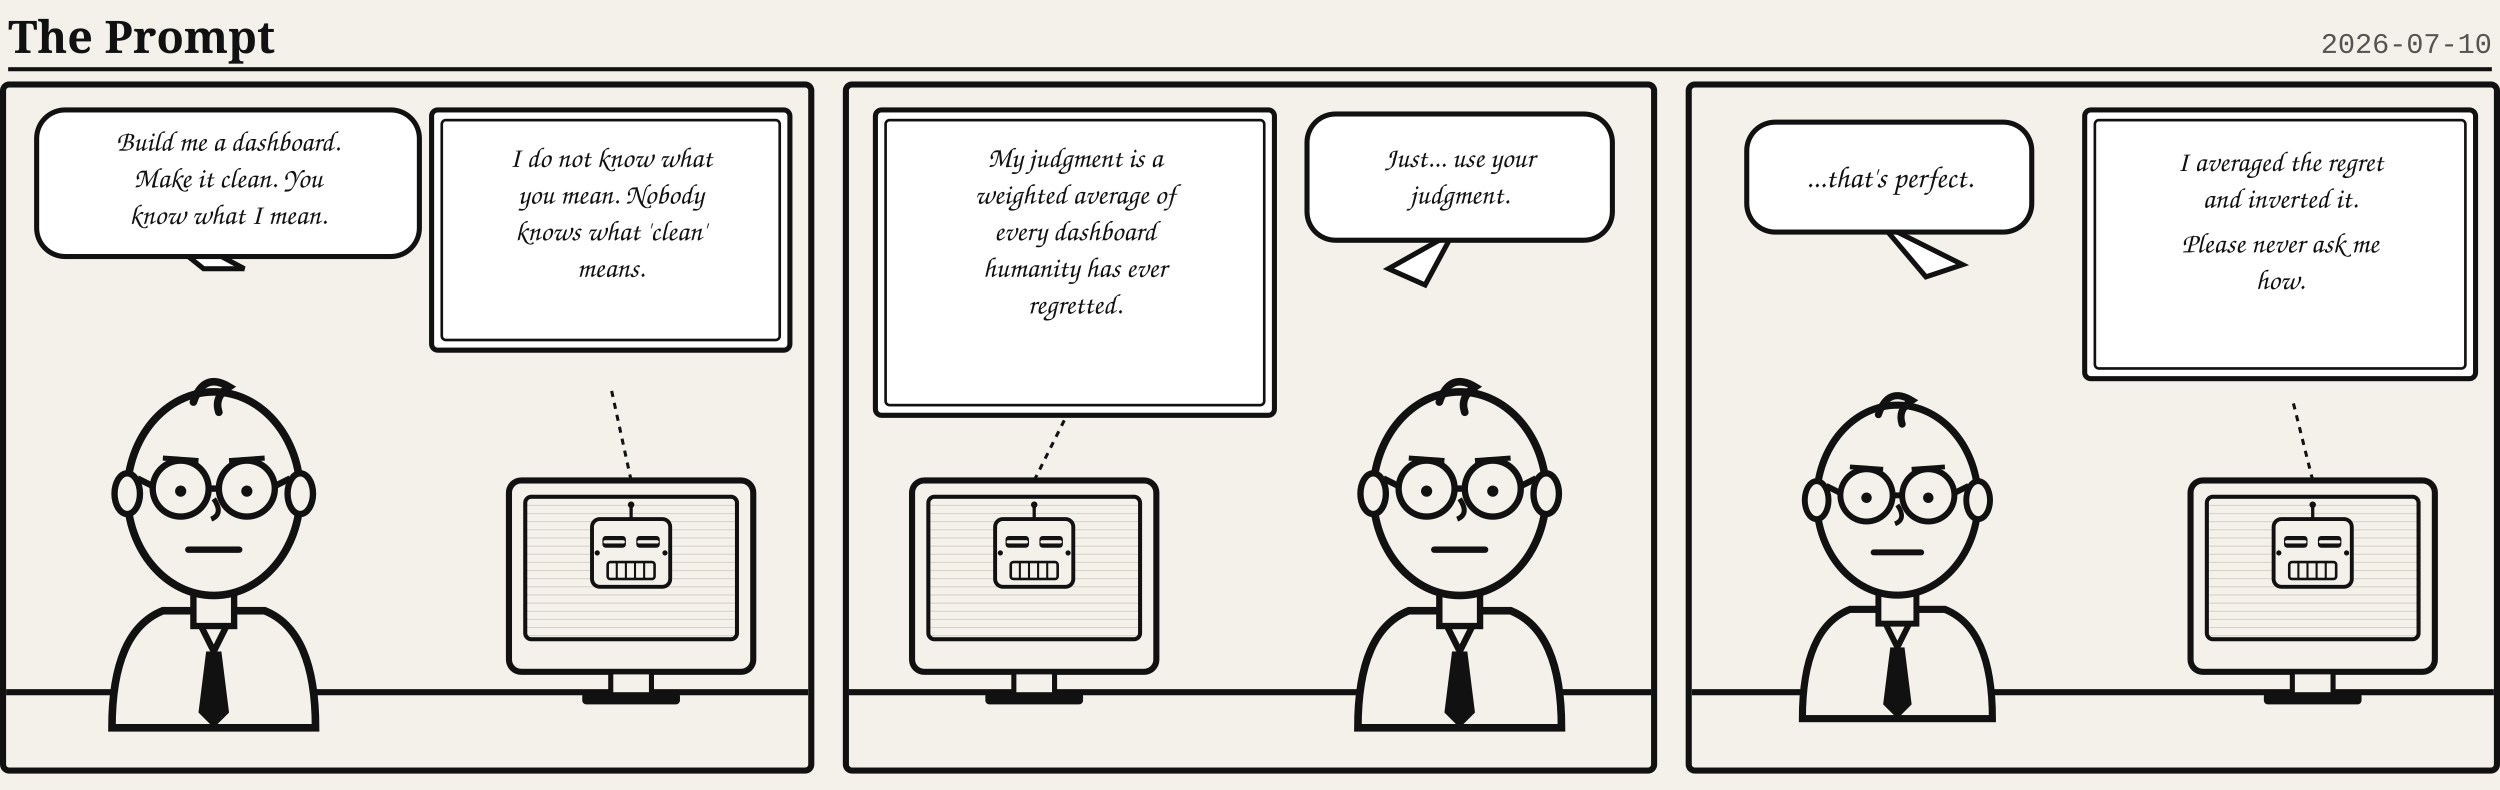
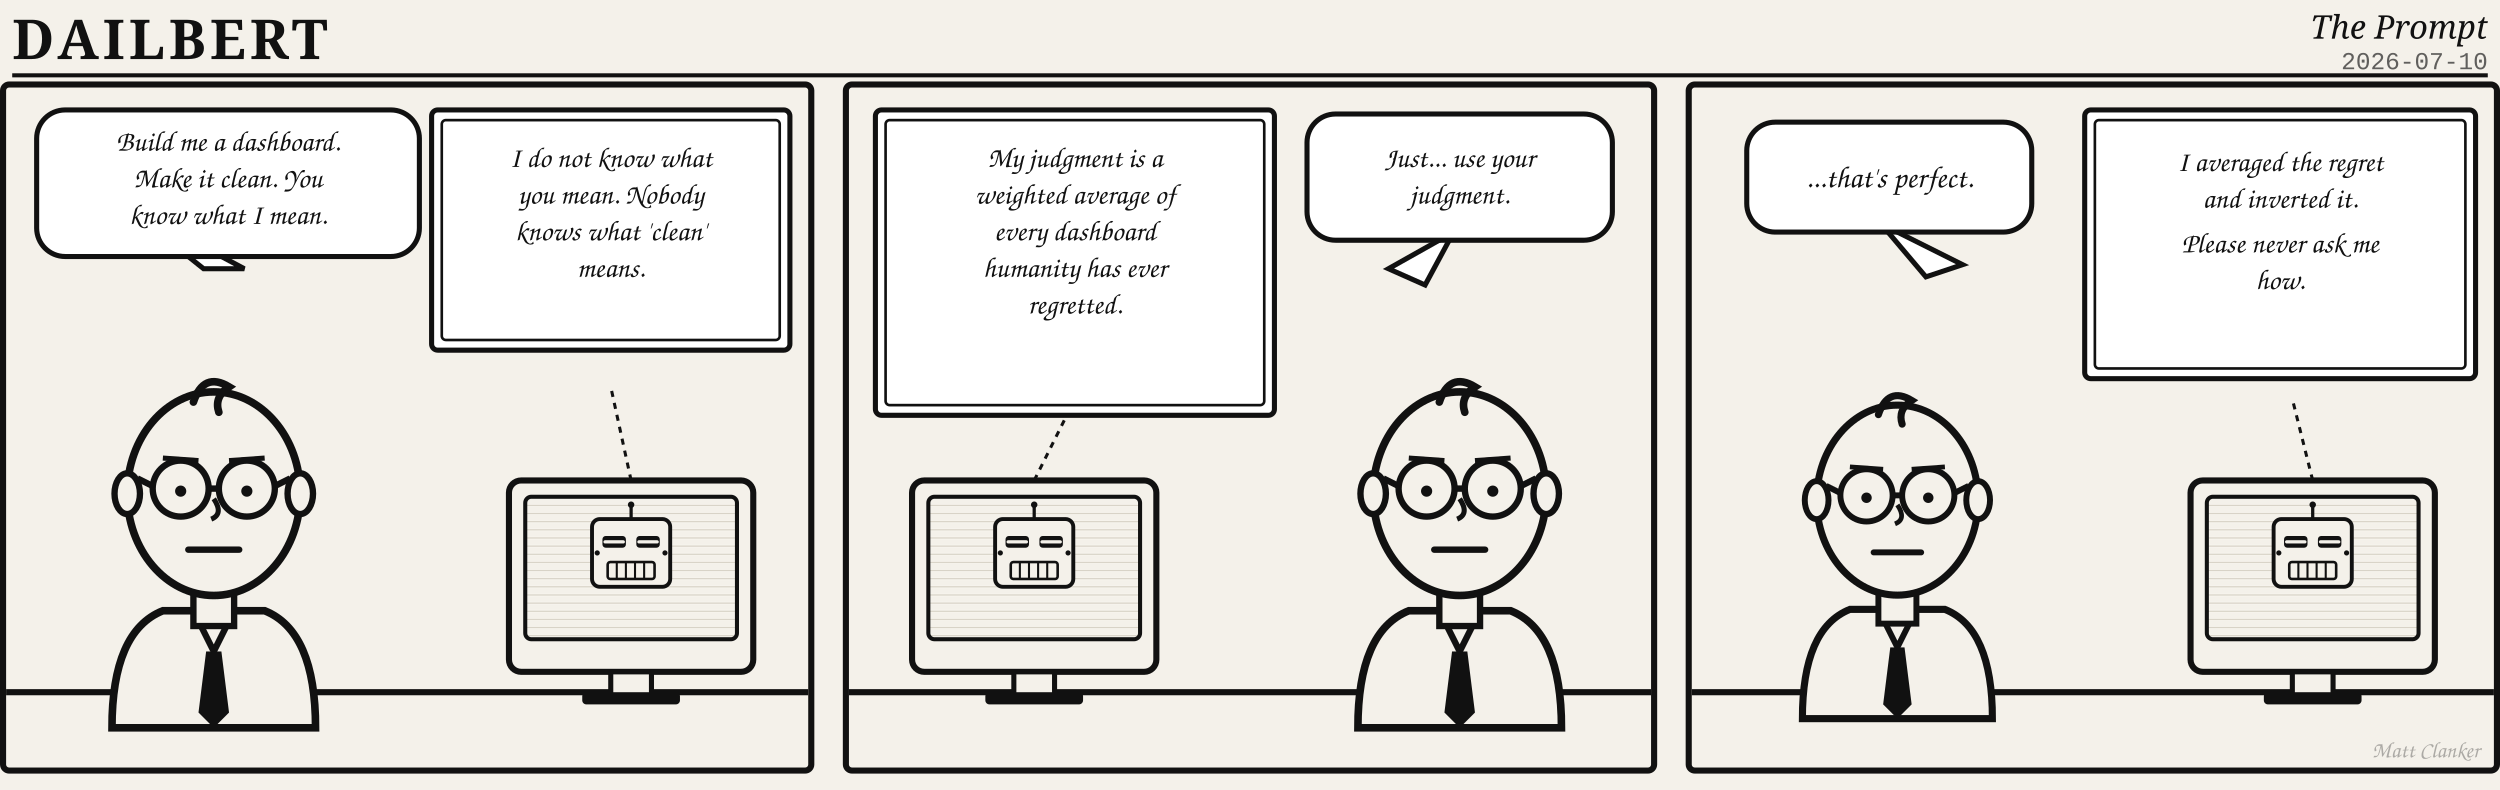
<svg xmlns="http://www.w3.org/2000/svg" viewBox="0 0 1228 388" width="1228" height="388" font-family="Georgia,serif">
  <rect width="1228" height="388" fill="#f4f1ea" />
-   <text x="4" y="26" font-family="Georgia,serif" font-weight="bold" font-size="22" fill="#111">The Prompt</text>
-   <text x="1224" y="26" text-anchor="end" font-family="'Courier New',monospace" font-size="14" fill="#111" opacity="0.7">2026-07-10</text>
-   <line x1="4" y1="34" x2="1224" y2="34" stroke="#111" stroke-width="2" />
+   <text x="6" y="29" font-family="Georgia,serif" font-weight="bold" font-size="27" letter-spacing="2" fill="#111">DAILBERT</text>
+   <text x="1222" y="19" text-anchor="end" font-family="Georgia,serif" font-style="italic" font-size="16" fill="#111">The Prompt</text>
+   <text x="1222" y="34" text-anchor="end" font-family="'Courier New',monospace" font-size="12" fill="#111" opacity="0.65">2026-07-10</text>
+   <line x1="6" y1="37" x2="1222" y2="37" stroke="#111" stroke-width="2" />
  <g transform="translate(0,40)">
    <defs>
      <symbol id="clanker" viewBox="0 0 100 100">
        <line x1="50" y1="14" x2="50" y2="4" stroke="#111" stroke-width="2.5" stroke-linecap="round" />
        <circle cx="50" cy="3" r="2.5" fill="#111" />
        <rect x="20" y="14" width="60" height="52" rx="6" fill="#f4f1ea" stroke="#111" stroke-width="3" />
        <rect x="28" y="27" width="18" height="9" rx="2.5" fill="#111" />
        <rect x="54" y="27" width="18" height="9" rx="2.5" fill="#111" />
        <line x1="30" y1="31.5" x2="44" y2="31.5" stroke="#f4f1ea" stroke-width="2.5" stroke-linecap="round" />
        <line x1="56" y1="31.5" x2="70" y2="31.5" stroke="#f4f1ea" stroke-width="2.5" stroke-linecap="round" />
        <rect x="32" y="47" width="36" height="13" rx="2" fill="#f4f1ea" stroke="#111" stroke-width="2" />
        <line x1="39" y1="47" x2="39" y2="60" stroke="#111" stroke-width="1.6" />
        <line x1="46" y1="47" x2="46" y2="60" stroke="#111" stroke-width="1.6" />
        <line x1="53" y1="47" x2="53" y2="60" stroke="#111" stroke-width="1.6" />
        <line x1="60" y1="47" x2="60" y2="60" stroke="#111" stroke-width="1.6" />
        <circle cx="24" cy="40" r="2" fill="#111" />
        <circle cx="76" cy="40" r="2" fill="#111" />
      </symbol>
      <symbol id="dailbert" viewBox="0 0 120 160">
        <path d="M20 158 Q20 120 40 112 L80 112 Q100 120 100 158 Z" fill="#f4f1ea" stroke="#111" stroke-width="3" />
        <path d="M52 112 L60 128 L68 112" fill="#f4f1ea" stroke="#111" stroke-width="2.5" />
        <path d="M57 128 L63 128 L66 152 L60 158 L54 152 Z" fill="#111" />
        <rect x="52" y="104" width="16" height="14" fill="#f4f1ea" stroke="#111" stroke-width="2.5" />
        <ellipse cx="60" cy="66" rx="34" ry="40" fill="#f4f1ea" stroke="#111" stroke-width="3" />
        <ellipse cx="26" cy="66" rx="5" ry="8" fill="#f4f1ea" stroke="#111" stroke-width="2.5" />
        <ellipse cx="94" cy="66" rx="5" ry="8" fill="#f4f1ea" stroke="#111" stroke-width="2.5" />
        <path d="M52 30 Q56 18 66 24 Q60 28 62 34" fill="none" stroke="#111" stroke-width="3" stroke-linecap="round" />
        <circle cx="47" cy="64" r="11" fill="#f4f1ea" stroke="#111" stroke-width="2.5" />
        <circle cx="73" cy="64" r="11" fill="#f4f1ea" stroke="#111" stroke-width="2.5" />
        <line x1="58" y1="64" x2="62" y2="64" stroke="#111" stroke-width="2.5" />
        <line x1="36" y1="63" x2="30" y2="60" stroke="#111" stroke-width="2.5" />
        <line x1="84" y1="63" x2="90" y2="60" stroke="#111" stroke-width="2.5" />
        <circle cx="47" cy="65" r="2.2" fill="#111" />
        <circle cx="73" cy="65" r="2.2" fill="#111" />
        <line x1="40" y1="52" x2="54" y2="53" stroke="#111" stroke-width="2" />
        <line x1="66" y1="53" x2="80" y2="52" stroke="#111" stroke-width="2" />
        <path d="M60 68 Q64 74 59 76" fill="none" stroke="#111" stroke-width="2" />
        <line x1="50" y1="88" x2="70" y2="88" stroke="#111" stroke-width="2.5" stroke-linecap="round" />
      </symbol>
      <pattern id="scan" width="6" height="4" patternUnits="userSpaceOnUse">
        <rect width="6" height="4" fill="#f4f1ea" />
        <line x1="0" y1="0" x2="6" y2="0" stroke="#d8d3c7" stroke-width="1" />
      </pattern>
    </defs>
    <g>
      <rect x="1.5" y="1.5" width="397" height="337" rx="3" fill="#f4f1ea" stroke="#111" stroke-width="3" />
      <clipPath id="clip1">
        <rect x="3" y="3" width="394" height="334" rx="2" />
      </clipPath>
      <g clip-path="url(#clip1)">
        <line x1="3" y1="300" x2="397" y2="300" stroke="#111" stroke-width="3" />
        <g>
          <rect x="250" y="196" width="120" height="94" rx="6" fill="#f4f1ea" stroke="#111" stroke-width="3" />
          <rect x="258" y="204" width="104" height="70" rx="3" fill="url(#scan)" stroke="#111" stroke-width="2" />
          <rect x="300" y="290" width="20" height="12" fill="#f4f1ea" stroke="#111" stroke-width="2.5" />
          <rect x="286" y="300" width="48" height="6" rx="2" fill="#111" />
          <use href="#clanker" x="278" y="206" width="64" height="64" />
        </g>
        <use href="#dailbert" x="30" y="120" width="150" height="200" />
        <g>
          <path d="M60 60 L120 92 L100 92 Z" fill="#fff" stroke="#111" stroke-width="2.5" />
          <rect x="18" y="14" width="188" height="72" rx="14" fill="#fff" stroke="#111" stroke-width="2.5" />
          <text x="112" y="34" text-anchor="middle" font-family="'Comic Sans MS','Segoe Print',cursive" font-size="14" fill="#111">Build me a dashboard.</text>
          <text x="112" y="52" text-anchor="middle" font-family="'Comic Sans MS','Segoe Print',cursive" font-size="14" fill="#111">Make it clean. You</text>
          <text x="112" y="70" text-anchor="middle" font-family="'Comic Sans MS','Segoe Print',cursive" font-size="14" fill="#111">know what I mean.</text>
        </g>
        <g>
          <line x1="310" y1="196" x2="300" y2="150" stroke="#111" stroke-width="1.5" stroke-dasharray="3 3" />
          <rect x="212" y="14" width="176" height="118" rx="3" fill="#fff" stroke="#111" stroke-width="2.5" />
          <rect x="217" y="19" width="166" height="108" rx="2" fill="none" stroke="#111" stroke-width="1.3" />
          <text x="300" y="42" text-anchor="middle" font-family="'Comic Sans MS','Segoe Print',cursive" font-size="14" fill="#111">I do not know what</text>
          <text x="300" y="60" text-anchor="middle" font-family="'Comic Sans MS','Segoe Print',cursive" font-size="14" fill="#111">you mean. Nobody</text>
          <text x="300" y="78" text-anchor="middle" font-family="'Comic Sans MS','Segoe Print',cursive" font-size="14" fill="#111">knows what 'clean'</text>
          <text x="300" y="96" text-anchor="middle" font-family="'Comic Sans MS','Segoe Print',cursive" font-size="14" fill="#111">means.</text>
        </g>
      </g>
    </g>
    <g transform="translate(414,0)">
      <rect x="1.5" y="1.5" width="397" height="337" rx="3" fill="#f4f1ea" stroke="#111" stroke-width="3" />
      <clipPath id="clip2">
        <rect x="3" y="3" width="394" height="334" rx="2" />
      </clipPath>
      <g clip-path="url(#clip2)">
        <line x1="3" y1="300" x2="397" y2="300" stroke="#111" stroke-width="3" />
        <g>
          <rect x="34" y="196" width="120" height="94" rx="6" fill="#f4f1ea" stroke="#111" stroke-width="3" />
          <rect x="42" y="204" width="104" height="70" rx="3" fill="url(#scan)" stroke="#111" stroke-width="2" />
          <rect x="84" y="290" width="20" height="12" fill="#f4f1ea" stroke="#111" stroke-width="2.5" />
          <rect x="70" y="300" width="48" height="6" rx="2" fill="#111" />
          <use href="#clanker" x="62" y="206" width="64" height="64" />
        </g>
        <use href="#dailbert" x="228" y="120" width="150" height="200" />
        <g>
          <path d="M300 74 L286 100 L268 92 Z" fill="#fff" stroke="#111" stroke-width="2.5" />
          <rect x="228" y="16" width="150" height="62" rx="14" fill="#fff" stroke="#111" stroke-width="2.5" />
          <text x="303" y="42" text-anchor="middle" font-family="'Comic Sans MS','Segoe Print',cursive" font-size="14" fill="#111">Just... use your</text>
          <text x="303" y="60" text-anchor="middle" font-family="'Comic Sans MS','Segoe Print',cursive" font-size="14" fill="#111">judgment.</text>
        </g>
        <g>
          <line x1="94" y1="196" x2="110" y2="164" stroke="#111" stroke-width="1.5" stroke-dasharray="3 3" />
          <rect x="16" y="14" width="196" height="150" rx="3" fill="#fff" stroke="#111" stroke-width="2.5" />
          <rect x="21" y="19" width="186" height="140" rx="2" fill="none" stroke="#111" stroke-width="1.3" />
          <text x="114" y="42" text-anchor="middle" font-family="'Comic Sans MS','Segoe Print',cursive" font-size="14" fill="#111">My judgment is a</text>
          <text x="114" y="60" text-anchor="middle" font-family="'Comic Sans MS','Segoe Print',cursive" font-size="14" fill="#111">weighted average of</text>
          <text x="114" y="78" text-anchor="middle" font-family="'Comic Sans MS','Segoe Print',cursive" font-size="14" fill="#111">every dashboard</text>
          <text x="114" y="96" text-anchor="middle" font-family="'Comic Sans MS','Segoe Print',cursive" font-size="14" fill="#111">humanity has ever</text>
          <text x="114" y="114" text-anchor="middle" font-family="'Comic Sans MS','Segoe Print',cursive" font-size="14" fill="#111">regretted.</text>
        </g>
      </g>
    </g>
    <g transform="translate(828,0)">
      <rect x="1.5" y="1.5" width="397" height="337" rx="3" fill="#f4f1ea" stroke="#111" stroke-width="3" />
      <clipPath id="clip3">
        <rect x="3" y="3" width="394" height="334" rx="2" />
      </clipPath>
      <g clip-path="url(#clip3)">
        <line x1="3" y1="300" x2="397" y2="300" stroke="#111" stroke-width="3" />
        <g>
          <rect x="248" y="196" width="120" height="94" rx="6" fill="#f4f1ea" stroke="#111" stroke-width="3" />
          <rect x="256" y="204" width="104" height="70" rx="3" fill="url(#scan)" stroke="#111" stroke-width="2" />
          <rect x="298" y="290" width="20" height="12" fill="#f4f1ea" stroke="#111" stroke-width="2.5" />
          <rect x="284" y="300" width="48" height="6" rx="2" fill="#111" />
          <use href="#clanker" x="276" y="206" width="64" height="64" />
        </g>
        <use href="#dailbert" x="34" y="128" width="140" height="188" />
        <g>
          <path d="M96 70 L118 96 L136 90 Z" fill="#fff" stroke="#111" stroke-width="2.5" />
          <rect x="30" y="20" width="140" height="54" rx="14" fill="#fff" stroke="#111" stroke-width="2.5" />
          <text x="100" y="52" text-anchor="middle" font-family="'Comic Sans MS','Segoe Print',cursive" font-size="15" fill="#111">...that's perfect.</text>
        </g>
        <g>
          <line x1="308" y1="196" x2="298" y2="156" stroke="#111" stroke-width="1.5" stroke-dasharray="3 3" />
          <rect x="196" y="14" width="192" height="132" rx="3" fill="#fff" stroke="#111" stroke-width="2.5" />
          <rect x="201" y="19" width="182" height="122" rx="2" fill="none" stroke="#111" stroke-width="1.3" />
          <text x="292" y="44" text-anchor="middle" font-family="'Comic Sans MS','Segoe Print',cursive" font-size="14" fill="#111">I averaged the regret</text>
          <text x="292" y="62" text-anchor="middle" font-family="'Comic Sans MS','Segoe Print',cursive" font-size="14" fill="#111">and inverted it.</text>
          <text x="292" y="84" text-anchor="middle" font-family="'Comic Sans MS','Segoe Print',cursive" font-size="14" fill="#111">Please never ask me</text>
          <text x="292" y="102" text-anchor="middle" font-family="'Comic Sans MS','Segoe Print',cursive" font-size="14" fill="#111">how.</text>
        </g>
      </g>
    </g>
  </g>
+   <text x="1218" y="372" text-anchor="end" font-family="'Segoe Script','Comic Sans MS',cursive" font-style="italic" font-size="11" fill="#111" opacity="0.32">Matt Clanker</text>
</svg>
